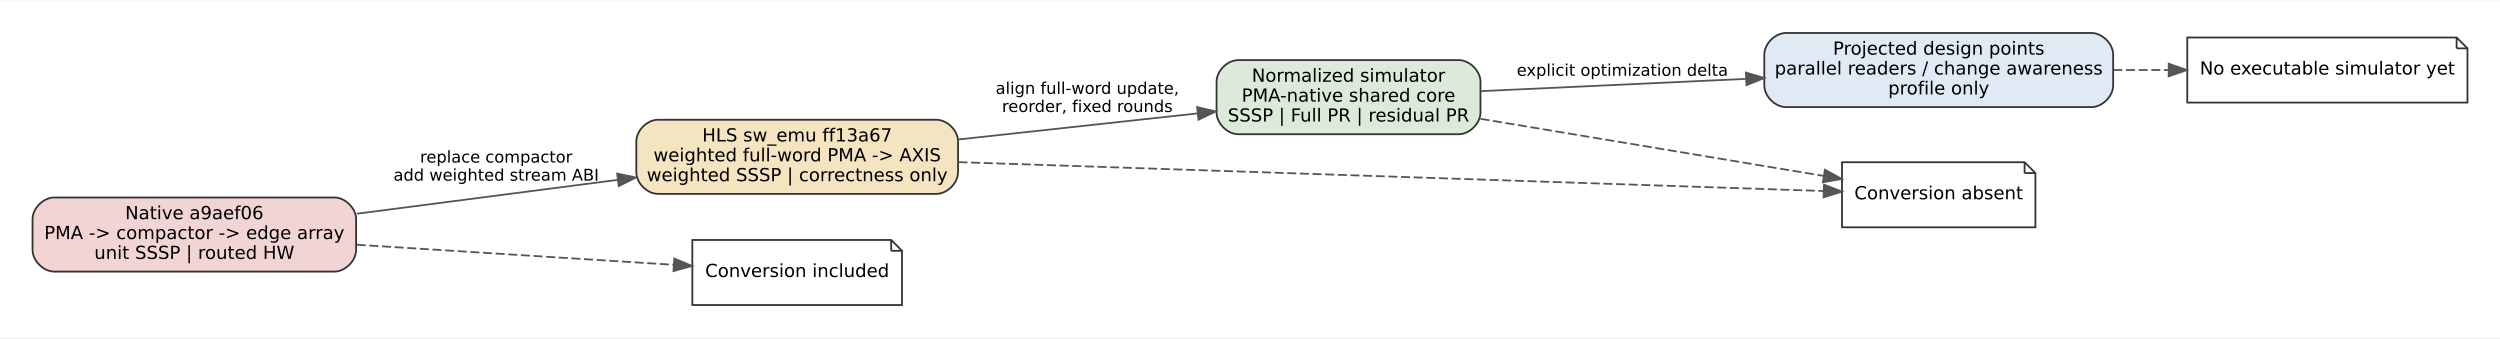
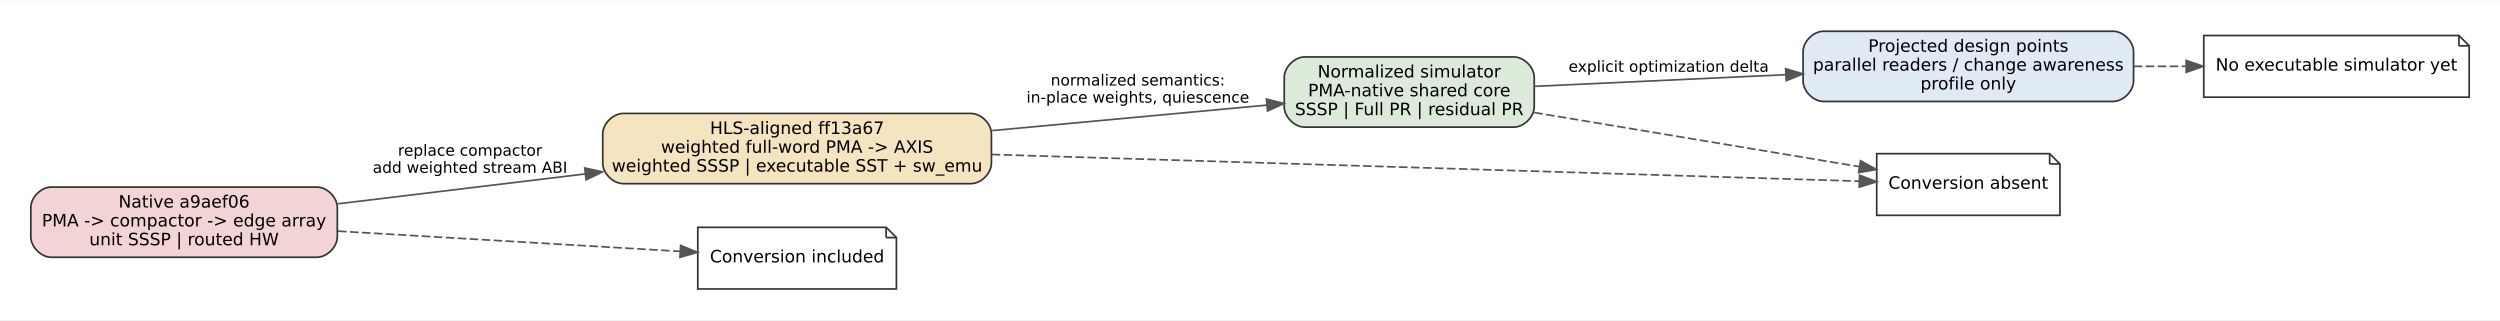
- <svg xmlns="http://www.w3.org/2000/svg" width="1383pt" height="187pt" viewBox="0.00 0.00 1383.00 186.50">
+ <svg xmlns="http://www.w3.org/2000/svg" width="1460pt" height="187pt" viewBox="0.00 0.00 1460.00 186.50">
  <g id="graph0" class="graph" transform="scale(1 1) rotate(0) translate(18 168.5)">
-     <polygon fill="white" stroke="transparent" points="-18,18 -18,-168.5 1365,-168.5 1365,18 -18,18" />
+     <polygon fill="white" stroke="transparent" points="-18,18 -18,-168.5 1442,-168.5 1442,18 -18,18" />
    <g id="node1" class="node">
      <path fill="#f3d4d4" stroke="#333333" d="M167,-59.5C167,-59.5 12,-59.5 12,-59.5 6,-59.5 0,-53.5 0,-47.5 0,-47.5 0,-30.5 0,-30.5 0,-24.5 6,-18.5 12,-18.5 12,-18.5 167,-18.5 167,-18.5 173,-18.5 179,-24.5 179,-30.5 179,-30.5 179,-47.5 179,-47.5 179,-53.5 173,-59.5 167,-59.5" />
      <text text-anchor="middle" x="89.5" y="-47.5" font-family="DejaVu Sans" font-size="10.00">Native a9aef06</text>
      <text text-anchor="middle" x="89.5" y="-36.5" font-family="DejaVu Sans" font-size="10.00">PMA -&gt; compactor -&gt; edge array</text>
      <text text-anchor="middle" x="89.5" y="-25.5" font-family="DejaVu Sans" font-size="10.00">unit SSSP | routed HW</text>
    </g>
    <g id="node2" class="node">
-       <path fill="#f4e4bf" stroke="#333333" d="M500,-102.5C500,-102.5 346,-102.5 346,-102.5 340,-102.5 334,-96.5 334,-90.5 334,-90.5 334,-73.5 334,-73.5 334,-67.5 340,-61.5 346,-61.5 346,-61.5 500,-61.5 500,-61.5 506,-61.5 512,-67.5 512,-73.5 512,-73.5 512,-90.5 512,-90.5 512,-96.5 506,-102.5 500,-102.5" />
-       <text text-anchor="middle" x="423" y="-90.5" font-family="DejaVu Sans" font-size="10.00">HLS sw_emu ff13a67</text>
-       <text text-anchor="middle" x="423" y="-79.5" font-family="DejaVu Sans" font-size="10.00">weighted full-word PMA -&gt; AXIS</text>
-       <text text-anchor="middle" x="423" y="-68.5" font-family="DejaVu Sans" font-size="10.00">weighted SSSP | correctness only</text>
+       <path fill="#f4e4bf" stroke="#333333" d="M549,-102.5C549,-102.5 346,-102.5 346,-102.5 340,-102.5 334,-96.5 334,-90.5 334,-90.5 334,-73.5 334,-73.5 334,-67.5 340,-61.5 346,-61.5 346,-61.5 549,-61.5 549,-61.5 555,-61.5 561,-67.5 561,-73.5 561,-73.5 561,-90.5 561,-90.5 561,-96.5 555,-102.5 549,-102.5" />
+       <text text-anchor="middle" x="447.5" y="-90.5" font-family="DejaVu Sans" font-size="10.00">HLS-aligned ff13a67</text>
+       <text text-anchor="middle" x="447.5" y="-79.5" font-family="DejaVu Sans" font-size="10.00">weighted full-word PMA -&gt; AXIS</text>
+       <text text-anchor="middle" x="447.5" y="-68.5" font-family="DejaVu Sans" font-size="10.00">weighted SSSP | executable SST + sw_emu</text>
    </g>
    <g id="edge1" class="edge">
-       <path fill="none" stroke="#555555" d="M179.34,-50.52C223.92,-56.31 278.03,-63.33 323.84,-69.27" />
-       <polygon fill="#555555" stroke="#555555" points="323.41,-72.74 333.78,-70.56 324.31,-65.8 323.41,-72.74" />
-       <text text-anchor="middle" x="256.5" y="-78.8" font-family="DejaVu Sans" font-size="9.00">replace compactor</text>
-       <text text-anchor="middle" x="256.5" y="-68.8" font-family="DejaVu Sans" font-size="9.00">add weighted stream ABI</text>
+       <path fill="none" stroke="#555555" d="M179.42,-49.74C223.06,-55.01 276.33,-61.45 323.79,-67.18" />
+       <polygon fill="#555555" stroke="#555555" points="323.47,-70.67 333.82,-68.39 324.31,-63.72 323.47,-70.67" />
+       <text text-anchor="middle" x="256.5" y="-77.8" font-family="DejaVu Sans" font-size="9.00">replace compactor</text>
+       <text text-anchor="middle" x="256.5" y="-67.8" font-family="DejaVu Sans" font-size="9.00">add weighted stream ABI</text>
    </g>
    <g id="node5" class="node">
-       <polygon fill="#ffffff" stroke="#333333" points="475,-36 365,-36 365,0 481,0 481,-30 475,-36" />
-       <polyline fill="none" stroke="#333333" points="475,-36 475,-30 " />
-       <polyline fill="none" stroke="#333333" points="481,-30 475,-30 " />
-       <text text-anchor="middle" x="423" y="-15.5" font-family="DejaVu Sans" font-size="10.00">Conversion included</text>
+       <polygon fill="#ffffff" stroke="#333333" points="499.5,-36 389.5,-36 389.5,0 505.5,0 505.5,-30 499.5,-36" />
+       <polyline fill="none" stroke="#333333" points="499.5,-36 499.5,-30 " />
+       <polyline fill="none" stroke="#333333" points="505.5,-30 499.5,-30 " />
+       <text text-anchor="middle" x="447.5" y="-15.5" font-family="DejaVu Sans" font-size="10.00">Conversion included</text>
    </g>
    <g id="edge4" class="edge">
-       <path fill="none" stroke="#555555" stroke-dasharray="5,2" d="M179.34,-33.37C234.42,-29.88 304.06,-25.47 354.6,-22.27" />
-       <polygon fill="#555555" stroke="#555555" points="355,-25.75 364.76,-21.63 354.56,-18.77 355,-25.75" />
+       <path fill="none" stroke="#555555" stroke-dasharray="5,2" d="M179.42,-33.75C241.26,-30.11 322.44,-25.32 379,-21.98" />
+       <polygon fill="#555555" stroke="#555555" points="379.49,-25.46 389.26,-21.38 379.08,-18.47 379.49,-25.46" />
    </g>
    <g id="node3" class="node">
-       <path fill="#dcebd9" stroke="#333333" d="M789,-135.5C789,-135.5 667,-135.5 667,-135.5 661,-135.5 655,-129.5 655,-123.5 655,-123.5 655,-106.5 655,-106.5 655,-100.5 661,-94.5 667,-94.5 667,-94.5 789,-94.5 789,-94.5 795,-94.5 801,-100.5 801,-106.5 801,-106.5 801,-123.5 801,-123.5 801,-129.5 795,-135.5 789,-135.5" />
-       <text text-anchor="middle" x="728" y="-123.5" font-family="DejaVu Sans" font-size="10.00">Normalized simulator</text>
-       <text text-anchor="middle" x="728" y="-112.5" font-family="DejaVu Sans" font-size="10.00">PMA-native shared core</text>
-       <text text-anchor="middle" x="728" y="-101.5" font-family="DejaVu Sans" font-size="10.00">SSSP | Full PR | residual PR</text>
+       <path fill="#dcebd9" stroke="#333333" d="M866,-135.5C866,-135.5 744,-135.5 744,-135.5 738,-135.5 732,-129.5 732,-123.5 732,-123.5 732,-106.5 732,-106.5 732,-100.5 738,-94.5 744,-94.5 744,-94.5 866,-94.5 866,-94.5 872,-94.5 878,-100.5 878,-106.5 878,-106.5 878,-123.5 878,-123.5 878,-129.5 872,-135.5 866,-135.5" />
+       <text text-anchor="middle" x="805" y="-123.5" font-family="DejaVu Sans" font-size="10.00">Normalized simulator</text>
+       <text text-anchor="middle" x="805" y="-112.5" font-family="DejaVu Sans" font-size="10.00">PMA-native shared core</text>
+       <text text-anchor="middle" x="805" y="-101.5" font-family="DejaVu Sans" font-size="10.00">SSSP | Full PR | residual PR</text>
    </g>
    <g id="edge2" class="edge">
-       <path fill="none" stroke="#555555" d="M512.05,-91.59C553.85,-96.14 603.53,-101.55 644.59,-106.02" />
-       <polygon fill="#555555" stroke="#555555" points="644.24,-109.51 654.56,-107.11 645,-102.55 644.24,-109.51" />
-       <text text-anchor="middle" x="583.5" y="-116.8" font-family="DejaVu Sans" font-size="9.00">align full-word update,</text>
-       <text text-anchor="middle" x="583.5" y="-106.8" font-family="DejaVu Sans" font-size="9.00">reorder, fixed rounds</text>
+       <path fill="none" stroke="#555555" d="M561.47,-92.49C613.57,-97.32 674.28,-102.96 721.92,-107.38" />
+       <polygon fill="#555555" stroke="#555555" points="721.6,-110.87 731.88,-108.31 722.25,-103.9 721.6,-110.87" />
+       <text text-anchor="middle" x="646.5" y="-118.8" font-family="DejaVu Sans" font-size="9.00">normalized semantics:</text>
+       <text text-anchor="middle" x="646.5" y="-108.8" font-family="DejaVu Sans" font-size="9.00">in-place weights, quiescence</text>
    </g>
    <g id="node6" class="node">
-       <polygon fill="#ffffff" stroke="#333333" points="1102,-79 1001,-79 1001,-43 1108,-43 1108,-73 1102,-79" />
-       <polyline fill="none" stroke="#333333" points="1102,-79 1102,-73 " />
-       <polyline fill="none" stroke="#333333" points="1108,-73 1102,-73 " />
-       <text text-anchor="middle" x="1054.5" y="-58.5" font-family="DejaVu Sans" font-size="10.00">Conversion absent</text>
+       <polygon fill="#ffffff" stroke="#333333" points="1179,-79 1078,-79 1078,-43 1185,-43 1185,-73 1179,-79" />
+       <polyline fill="none" stroke="#333333" points="1179,-79 1179,-73 " />
+       <polyline fill="none" stroke="#333333" points="1185,-73 1179,-73 " />
+       <text text-anchor="middle" x="1131.5" y="-58.5" font-family="DejaVu Sans" font-size="10.00">Conversion absent</text>
    </g>
    <g id="edge5" class="edge">
-       <path fill="none" stroke="#555555" stroke-dasharray="5,2" d="M512.19,-79.06C641.15,-74.76 878.04,-66.85 990.73,-63.09" />
-       <polygon fill="#555555" stroke="#555555" points="991.04,-66.59 1000.92,-62.75 990.81,-59.59 991.04,-66.59" />
+       <path fill="none" stroke="#555555" stroke-dasharray="5,2" d="M561.12,-78.53C706,-74.07 952.67,-66.48 1067.82,-62.93" />
+       <polygon fill="#555555" stroke="#555555" points="1068,-66.43 1077.88,-62.62 1067.78,-59.43 1068,-66.43" />
    </g>
    <g id="node4" class="node">
-       <path fill="#dfeaf4" stroke="#333333" d="M1139,-150.5C1139,-150.5 970,-150.5 970,-150.5 964,-150.5 958,-144.5 958,-138.5 958,-138.5 958,-121.5 958,-121.5 958,-115.5 964,-109.5 970,-109.5 970,-109.5 1139,-109.5 1139,-109.5 1145,-109.5 1151,-115.5 1151,-121.5 1151,-121.5 1151,-138.5 1151,-138.5 1151,-144.5 1145,-150.5 1139,-150.5" />
-       <text text-anchor="middle" x="1054.5" y="-138.5" font-family="DejaVu Sans" font-size="10.00">Projected design points</text>
-       <text text-anchor="middle" x="1054.5" y="-127.5" font-family="DejaVu Sans" font-size="10.00">parallel readers / change awareness</text>
-       <text text-anchor="middle" x="1054.5" y="-116.5" font-family="DejaVu Sans" font-size="10.00">profile only</text>
+       <path fill="#dfeaf4" stroke="#333333" d="M1216,-150.5C1216,-150.5 1047,-150.5 1047,-150.5 1041,-150.5 1035,-144.5 1035,-138.5 1035,-138.5 1035,-121.5 1035,-121.5 1035,-115.5 1041,-109.5 1047,-109.5 1047,-109.5 1216,-109.5 1216,-109.5 1222,-109.5 1228,-115.5 1228,-121.5 1228,-121.5 1228,-138.5 1228,-138.5 1228,-144.5 1222,-150.5 1216,-150.5" />
+       <text text-anchor="middle" x="1131.5" y="-138.5" font-family="DejaVu Sans" font-size="10.00">Projected design points</text>
+       <text text-anchor="middle" x="1131.5" y="-127.5" font-family="DejaVu Sans" font-size="10.00">parallel readers / change awareness</text>
+       <text text-anchor="middle" x="1131.5" y="-116.5" font-family="DejaVu Sans" font-size="10.00">profile only</text>
    </g>
    <g id="edge3" class="edge">
-       <path fill="none" stroke="#555555" d="M801.02,-118.33C844.16,-120.32 899.79,-122.89 947.84,-125.12" />
-       <polygon fill="#555555" stroke="#555555" points="947.82,-128.62 957.97,-125.58 948.15,-121.63 947.82,-128.62" />
-       <text text-anchor="middle" x="879.5" y="-126.8" font-family="DejaVu Sans" font-size="9.00">explicit optimization delta</text>
+       <path fill="none" stroke="#555555" d="M878.02,-118.33C921.16,-120.32 976.79,-122.89 1024.84,-125.12" />
+       <polygon fill="#555555" stroke="#555555" points="1024.82,-128.62 1034.97,-125.58 1025.15,-121.63 1024.82,-128.62" />
+       <text text-anchor="middle" x="956.5" y="-126.8" font-family="DejaVu Sans" font-size="9.00">explicit optimization delta</text>
    </g>
    <g id="edge6" class="edge">
-       <path fill="none" stroke="#555555" stroke-dasharray="5,2" d="M801.02,-103.02C857.85,-93.56 936.34,-80.5 990.66,-71.46" />
-       <polygon fill="#555555" stroke="#555555" points="991.55,-74.86 1000.84,-69.76 990.41,-67.95 991.55,-74.86" />
+       <path fill="none" stroke="#555555" stroke-dasharray="5,2" d="M878.02,-103.02C934.85,-93.56 1013.34,-80.5 1067.66,-71.46" />
+       <polygon fill="#555555" stroke="#555555" points="1068.55,-74.86 1077.84,-69.76 1067.41,-67.95 1068.55,-74.86" />
    </g>
    <g id="node7" class="node">
-       <polygon fill="#ffffff" stroke="#333333" points="1341,-148 1192,-148 1192,-112 1347,-112 1347,-142 1341,-148" />
-       <polyline fill="none" stroke="#333333" points="1341,-148 1341,-142 " />
-       <polyline fill="none" stroke="#333333" points="1347,-142 1341,-142 " />
-       <text text-anchor="middle" x="1269.5" y="-127.5" font-family="DejaVu Sans" font-size="10.00">No executable simulator yet</text>
+       <polygon fill="#ffffff" stroke="#333333" points="1418,-148 1269,-148 1269,-112 1424,-112 1424,-142 1418,-148" />
+       <polyline fill="none" stroke="#333333" points="1418,-148 1418,-142 " />
+       <polyline fill="none" stroke="#333333" points="1424,-142 1418,-142 " />
+       <text text-anchor="middle" x="1346.5" y="-127.5" font-family="DejaVu Sans" font-size="10.00">No executable simulator yet</text>
    </g>
    <g id="edge7" class="edge">
-       <path fill="none" stroke="#555555" stroke-dasharray="5,2" d="M1151.1,-130C1161.19,-130 1171.42,-130 1181.41,-130" />
-       <polygon fill="#555555" stroke="#555555" points="1181.73,-133.5 1191.72,-130 1181.72,-126.5 1181.73,-133.5" />
+       <path fill="none" stroke="#555555" stroke-dasharray="5,2" d="M1228.1,-130C1238.19,-130 1248.42,-130 1258.41,-130" />
+       <polygon fill="#555555" stroke="#555555" points="1258.73,-133.5 1268.72,-130 1258.72,-126.5 1258.73,-133.5" />
    </g>
  </g>
</svg>
